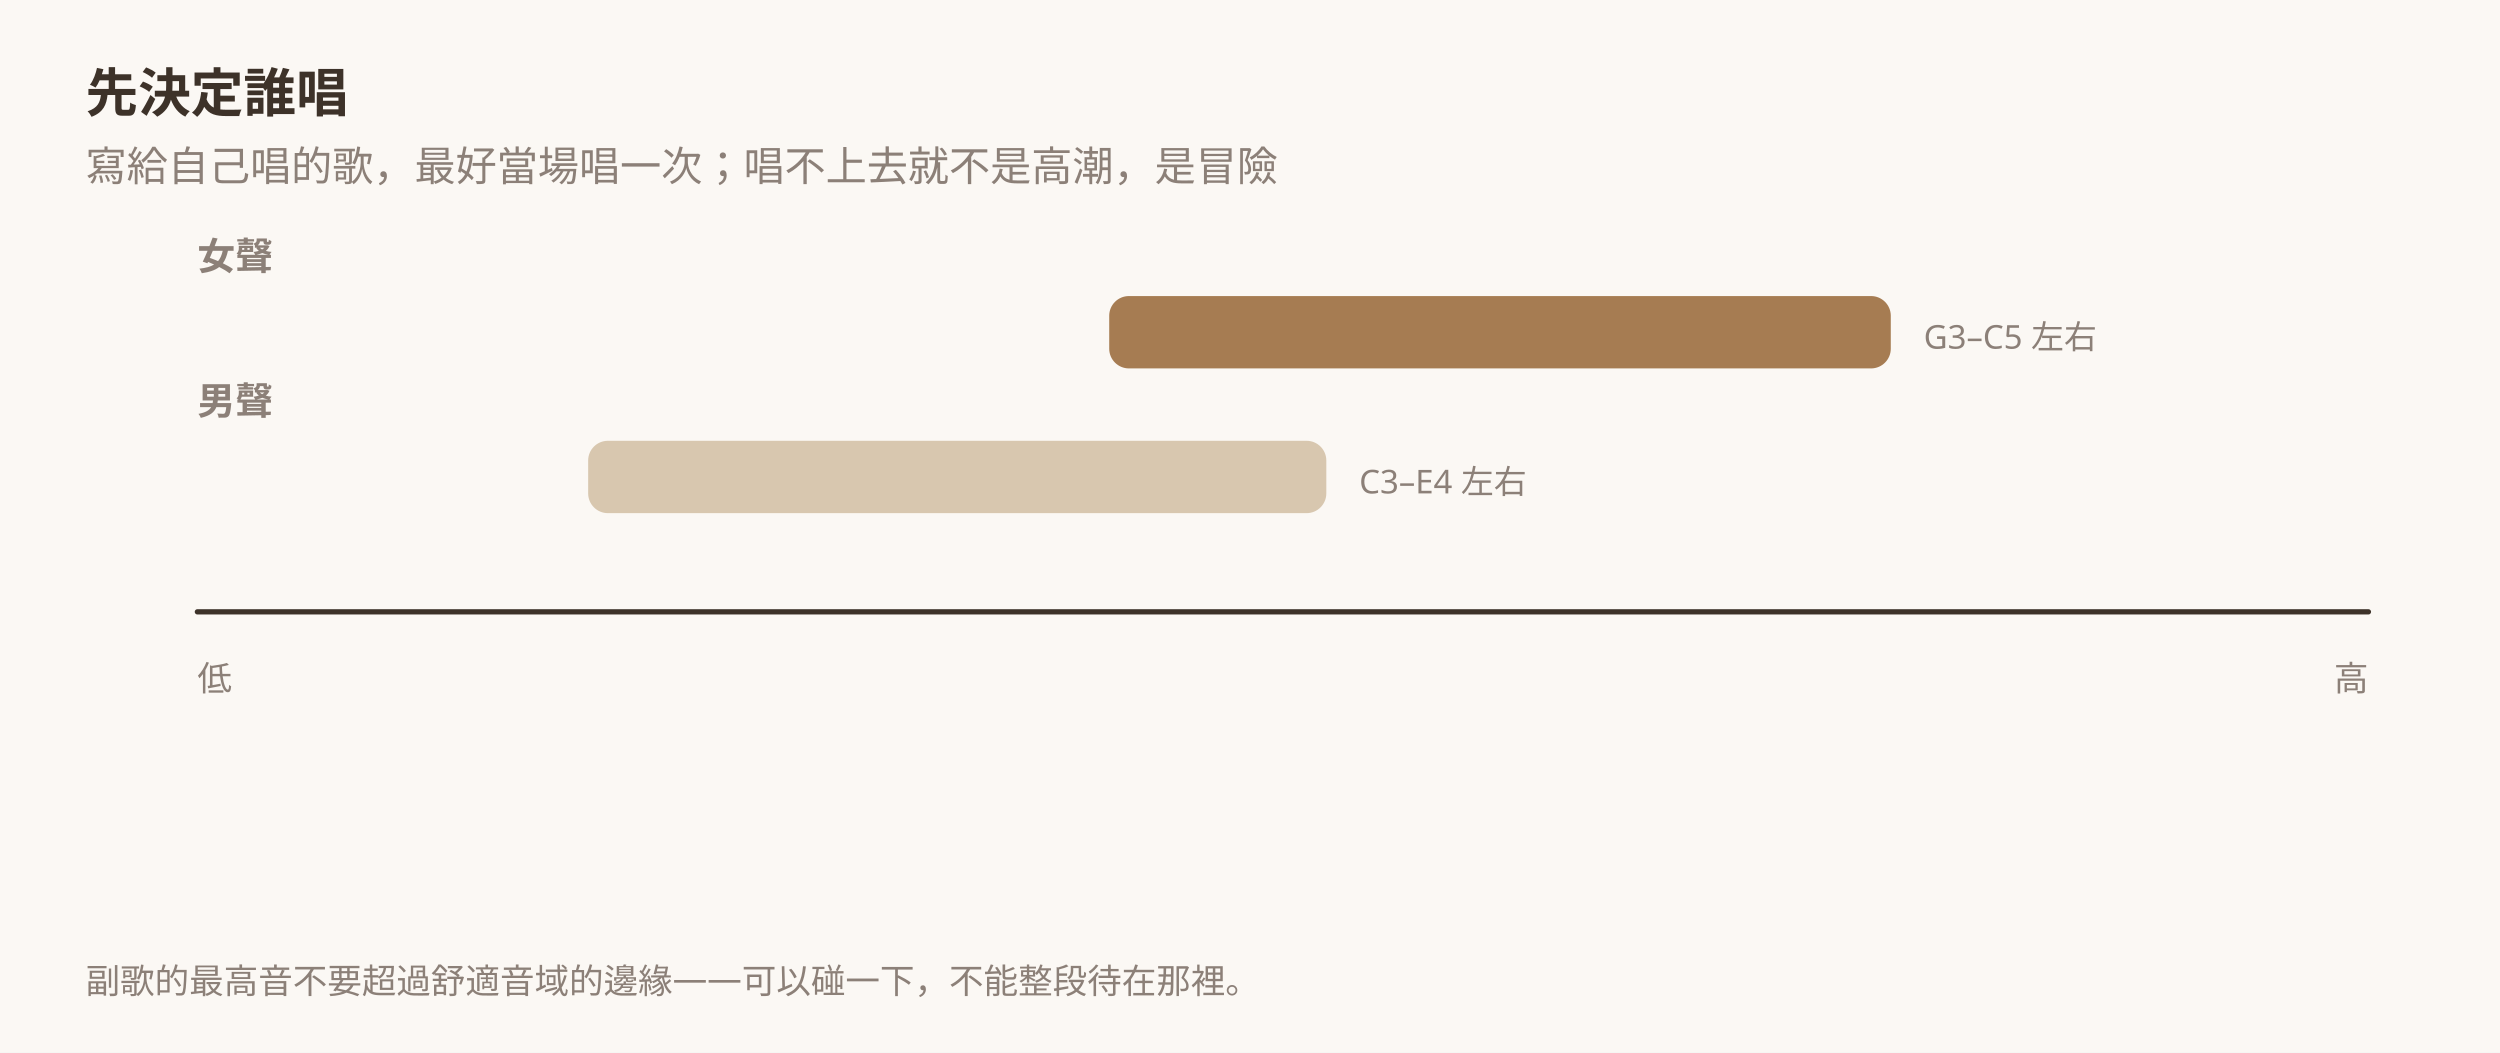
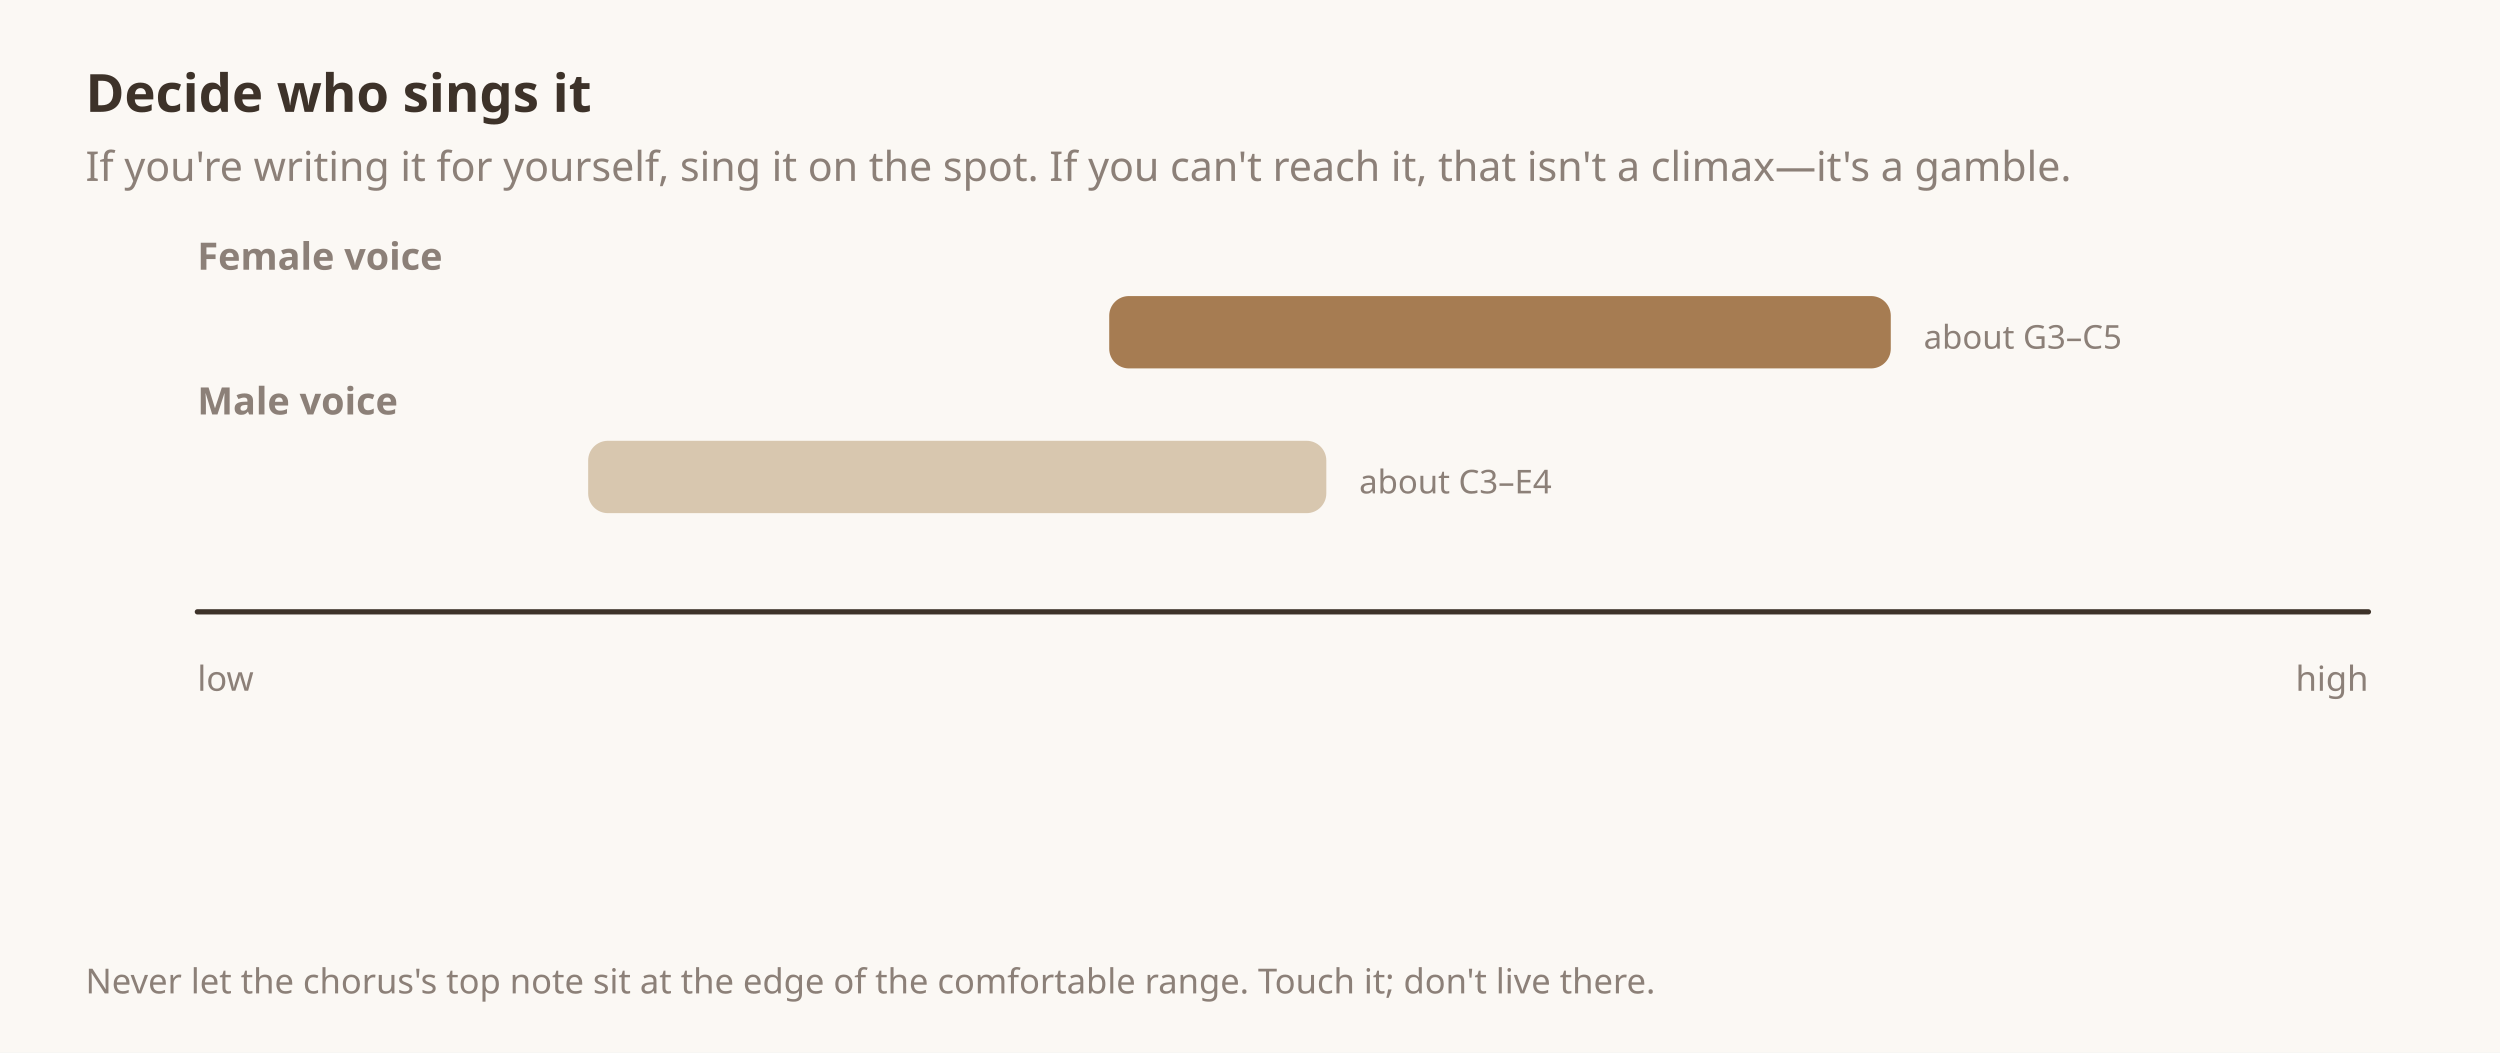
<svg xmlns="http://www.w3.org/2000/svg" viewBox="0 0 760 320" role="img" aria-label="先決定誰唱">
  <rect width="760" height="320" fill="#FBF8F4" />
  <style>
    .t   { font-family: 'Noto Sans TC','PingFang TC','Microsoft JhengHei',system-ui,sans-serif; fill: #3D3229; }
    .tb  { font-family: 'Noto Sans TC','PingFang TC','Microsoft JhengHei',system-ui,sans-serif; fill: #3D3229; font-weight: 700; }
    .ts  { font-family: 'Noto Sans TC','PingFang TC','Microsoft JhengHei',system-ui,sans-serif; fill: #8C8078; }
    .num { font-family: 'Noto Sans TC','PingFang TC','Microsoft JhengHei',system-ui,sans-serif; fill: #FFFFFF; font-weight: 700; font-size: 11px; }
    .ink { fill: none; stroke: #3D3229; stroke-width: 1.6; stroke-linejoin: round; stroke-linecap: round; }
    .thin{ fill: none; stroke: #D9CFC4; stroke-width: 1.1; }
    .dash{ fill: none; stroke: #D9CFC4; stroke-width: 1.1; stroke-dasharray: 4 5; }
    .lead{ fill: none; stroke: #8C8078; stroke-width: 1; }
    .acc { fill: none; stroke: #A67C52; stroke-width: 2; stroke-linejoin: round; stroke-linecap: round; }
    .blue{ fill: none; stroke: #6B8FBF; stroke-width: 2; stroke-linejoin: round; stroke-linecap: round; }
    .green{ fill: none; stroke: #6F8F6A; stroke-width: 2; stroke-linejoin: round; stroke-linecap: round; }
    .red { fill: none; stroke: #B0563F; stroke-width: 2; stroke-linejoin: round; stroke-linecap: round; }
    .dot { fill: #3D3229; }
  </style>
-   <text x="26" y="34" class="tb" font-size="16">先決定誰唱</text>
-   <text x="26" y="55" class="ts" font-size="12.5">寫給自己唱的歌，最好當場唱一次；唱不上去就不是高潮，是冒險</text>
+   <text x="26" y="34" class="tb" font-size="16">Decide who sings it</text>
+   <text x="26" y="55" class="ts" font-size="12.5">If you're writing it for yourself, sing it on the spot. If you can't reach it, that isn't a climax—it's a gamble.</text>
  <path d="M60 186 L720 186" class="ink" />
  <rect x="178.8" y="134" width="224.4" height="22" rx="6" fill="#D8C7AF" />
-   <text x="60" y="126" class="ts" font-size="11.5" font-weight="700">男聲</text>
-   <text x="413.2" y="150" class="ts" font-size="10" fill="#8C8078">C3–E4 左右</text>
+   <text x="60" y="126" class="ts" font-size="11.5" font-weight="700">Male voice</text>
+   <text x="413.2" y="150" class="ts" font-size="10" fill="#8C8078">about C3–E4</text>
  <rect x="337.2" y="90" width="237.6" height="22" rx="6" fill="#A67C52" />
-   <text x="60" y="82" class="ts" font-size="11.5" font-weight="700">女聲</text>
-   <text x="584.8" y="106" class="ts" font-size="10" fill="#8C8078">G3–C5 左右</text>
-   <text x="60" y="210" class="ts" font-size="10.5" fill="#8C8078">低</text>
-   <text x="720" y="210" class="ts" font-size="10.5" text-anchor="end" fill="#8C8078">高</text>
-   <text x="26" y="302" class="ts" font-size="10.5" fill="#8C8078">副歌的最高音不要超過舒適音域的邊緣——可以碰一下，不能整段待在那裡。</text>
+   <text x="60" y="82" class="ts" font-size="11.5" font-weight="700">Female voice</text>
+   <text x="584.8" y="106" class="ts" font-size="10" fill="#8C8078">about G3–C5</text>
+   <text x="60" y="210" class="ts" font-size="10.5" fill="#8C8078">low</text>
+   <text x="720" y="210" class="ts" font-size="10.5" text-anchor="end" fill="#8C8078">high</text>
+   <text x="26" y="302" class="ts" font-size="10.5" fill="#8C8078">Never let the chorus's top note sit at the edge of the comfortable range. Touch it; don't live there.</text>
</svg>
